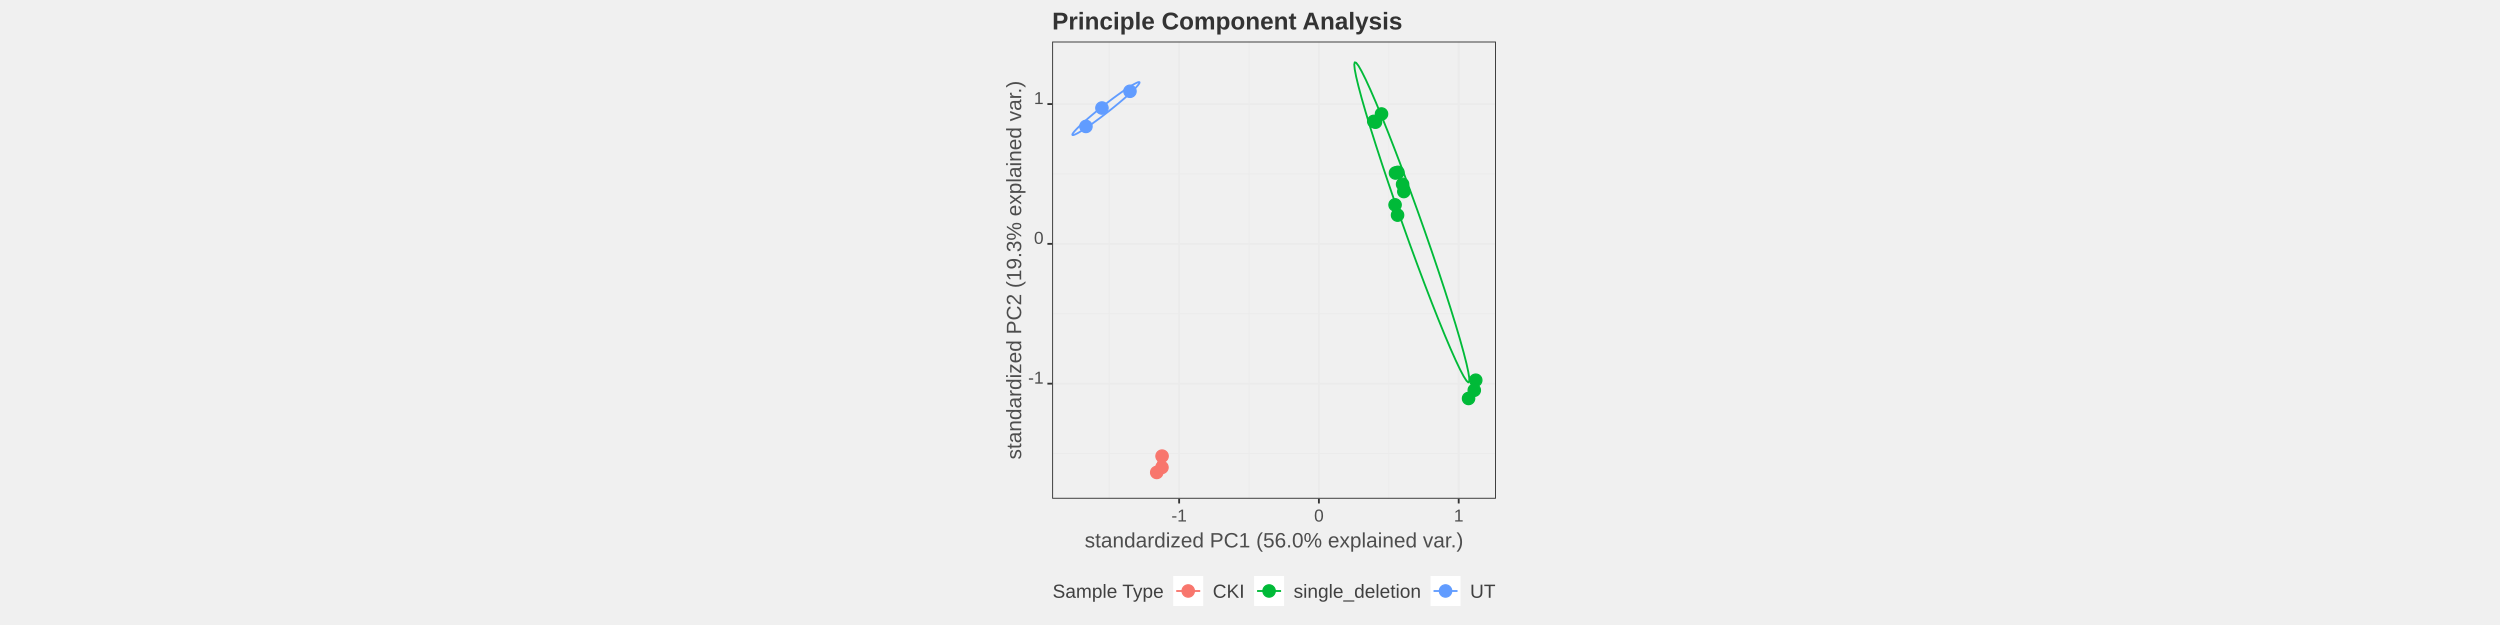
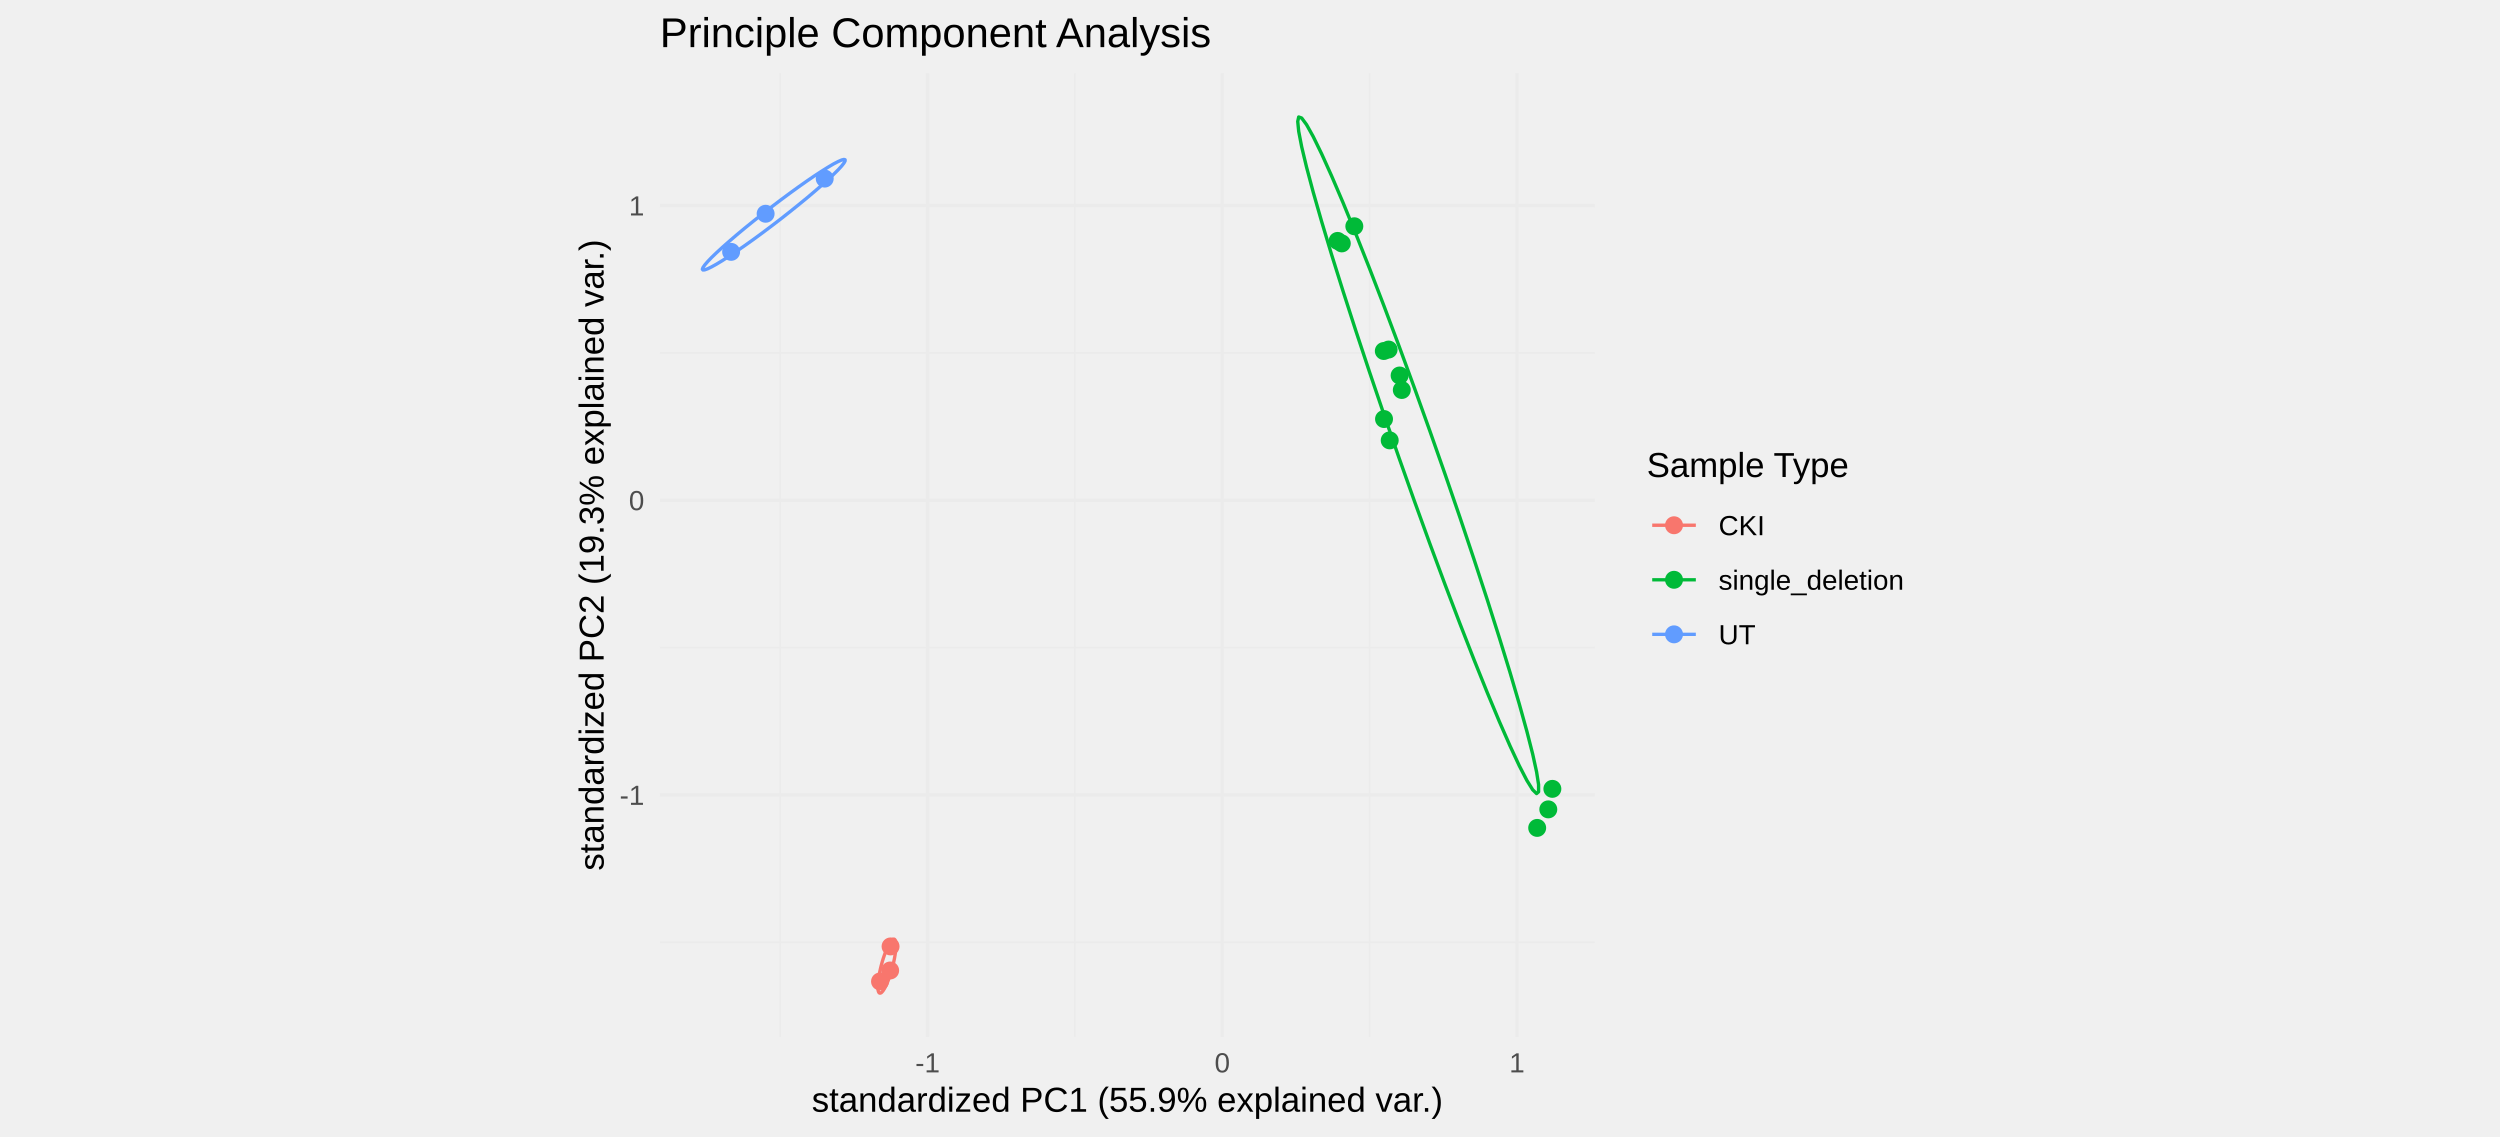
- <svg xmlns="http://www.w3.org/2000/svg" class="svglite" width="1440.00pt" height="360.00pt" viewBox="0 0 1440.00 360.00">
+ <svg xmlns="http://www.w3.org/2000/svg" class="svglite" width="792.00pt" height="360.00pt" viewBox="0 0 792.00 360.00">
  <defs>
    <style type="text/css">
    .svglite line, .svglite polyline, .svglite polygon, .svglite path, .svglite rect, .svglite circle {
      fill: none;
      stroke: #000000;
      stroke-linecap: round;
      stroke-linejoin: round;
      stroke-miterlimit: 10.00;
    }
  </style>
  </defs>
  <rect width="100%" height="100%" style="stroke: none; fill: none;" />
  <defs>
-     <clipPath id="cpMC4wMHwxNDQwLjAwfDAuMDB8MzYwLjAw">
-       <rect x="0.00" y="0.00" width="1440.00" height="360.00" />
+     <clipPath id="cpMC4wMHw3OTIuMDB8MC4wMHwzNjAuMDA=">
+       <rect x="0.00" y="0.00" width="792.00" height="360.00" />
    </clipPath>
  </defs>
-   <g clip-path="url(#cpMC4wMHwxNDQwLjAwfDAuMDB8MzYwLjAw)">
+   <g clip-path="url(#cpMC4wMHw3OTIuMDB8MC4wMHwzNjAuMDA=)">
</g>
  <defs>
-     <clipPath id="cpNTcyLjg3fDg2Ny4xM3wwLjAwfDM2MC4wMA==">
-       <rect x="572.87" y="0.00" width="294.26" height="360.00" />
+     <clipPath id="cpMTc3Ljg4fDYxNC4xMnwwLjAwfDM2MC4wMA==">
+       <rect x="177.88" y="0.00" width="436.25" height="360.00" />
    </clipPath>
  </defs>
-   <g clip-path="url(#cpNTcyLjg3fDg2Ny4xM3wwLjAwfDM2MC4wMA==)">
-     <rect x="572.87" y="0.00" width="294.26" height="360.00" style="stroke-width: 1.07; stroke: none;" />
-   </g>
-   <g clip-path="url(#cpMC4wMHwxNDQwLjAwfDAuMDB8MzYwLjAw)">
+   <g clip-path="url(#cpMTc3Ljg4fDYxNC4xMnwwLjAwfDM2MC4wMA==)">
+ </g>
+   <g clip-path="url(#cpMC4wMHw3OTIuMDB8MC4wMHwzNjAuMDA=)">
</g>
  <defs>
-     <clipPath id="cpNjA2LjA0fDg2MS42NXwyMy45M3wyODcuMjc=">
-       <rect x="606.04" y="23.93" width="255.62" height="263.34" />
+     <clipPath id="cpMjA5LjA1fDUwNS4yNXwyMy4xOHwzMjguNTA=">
+       <rect x="209.05" y="23.18" width="296.20" height="305.33" />
    </clipPath>
  </defs>
-   <g clip-path="url(#cpNjA2LjA0fDg2MS42NXwyMy45M3wyODcuMjc=)">
-     <rect x="606.04" y="23.93" width="255.62" height="263.34" style="stroke-width: 1.07; stroke: none;" />
-     <polyline points="606.04,261.23 861.65,261.23 " style="stroke-width: 0.53; stroke: #EBEBEB; stroke-linecap: butt;" />
-     <polyline points="606.04,180.72 861.65,180.72 " style="stroke-width: 0.53; stroke: #EBEBEB; stroke-linecap: butt;" />
-     <polyline points="606.04,100.20 861.65,100.20 " style="stroke-width: 0.53; stroke: #EBEBEB; stroke-linecap: butt;" />
-     <polyline points="638.92,287.27 638.92,23.93 " style="stroke-width: 0.53; stroke: #EBEBEB; stroke-linecap: butt;" />
-     <polyline points="719.44,287.27 719.44,23.93 " style="stroke-width: 0.53; stroke: #EBEBEB; stroke-linecap: butt;" />
-     <polyline points="799.95,287.27 799.95,23.93 " style="stroke-width: 0.53; stroke: #EBEBEB; stroke-linecap: butt;" />
-     <polyline points="606.04,220.98 861.65,220.98 " style="stroke-width: 1.07; stroke: #EBEBEB; stroke-linecap: butt;" />
-     <polyline points="606.04,140.46 861.65,140.46 " style="stroke-width: 1.07; stroke: #EBEBEB; stroke-linecap: butt;" />
-     <polyline points="606.04,59.95 861.65,59.95 " style="stroke-width: 1.07; stroke: #EBEBEB; stroke-linecap: butt;" />
-     <polyline points="679.18,287.27 679.18,23.93 " style="stroke-width: 1.07; stroke: #EBEBEB; stroke-linecap: butt;" />
-     <polyline points="759.69,287.27 759.69,23.93 " style="stroke-width: 1.07; stroke: #EBEBEB; stroke-linecap: butt;" />
-     <polyline points="840.21,287.27 840.21,23.93 " style="stroke-width: 1.07; stroke: #EBEBEB; stroke-linecap: butt;" />
-     <circle cx="666.28" cy="272.13" r="1.95" style="stroke-width: 0.71; stroke: #F8766D; fill: #F8766D;" />
-     <circle cx="669.35" cy="262.72" r="1.95" style="stroke-width: 0.71; stroke: #F8766D; fill: #F8766D;" />
-     <circle cx="669.28" cy="269.23" r="1.95" style="stroke-width: 0.71; stroke: #F8766D; fill: #F8766D;" />
-     <circle cx="803.56" cy="118.00" r="1.95" style="stroke-width: 0.71; stroke: #00BA38; fill: #00BA38;" />
-     <circle cx="804.99" cy="123.91" r="1.95" style="stroke-width: 0.71; stroke: #00BA38; fill: #00BA38;" />
-     <circle cx="808.61" cy="110.33" r="1.95" style="stroke-width: 0.71; stroke: #00BA38; fill: #00BA38;" />
-     <circle cx="792.28" cy="70.38" r="1.95" style="stroke-width: 0.71; stroke: #00BA38; fill: #00BA38;" />
-     <circle cx="795.75" cy="65.66" r="1.95" style="stroke-width: 0.71; stroke: #00BA38; fill: #00BA38;" />
-     <circle cx="791.29" cy="69.92" r="1.95" style="stroke-width: 0.71; stroke: #00BA38; fill: #00BA38;" />
-     <circle cx="845.89" cy="229.52" r="1.95" style="stroke-width: 0.71; stroke: #00BA38; fill: #00BA38;" />
-     <circle cx="850.03" cy="219.00" r="1.95" style="stroke-width: 0.71; stroke: #00BA38; fill: #00BA38;" />
-     <circle cx="849.18" cy="224.78" r="1.95" style="stroke-width: 0.71; stroke: #00BA38; fill: #00BA38;" />
-     <circle cx="805.21" cy="99.28" r="1.95" style="stroke-width: 0.71; stroke: #00BA38; fill: #00BA38;" />
-     <circle cx="803.80" cy="99.65" r="1.95" style="stroke-width: 0.71; stroke: #00BA38; fill: #00BA38;" />
-     <circle cx="807.89" cy="106.14" r="1.95" style="stroke-width: 0.71; stroke: #00BA38; fill: #00BA38;" />
-     <circle cx="634.72" cy="62.22" r="1.95" style="stroke-width: 0.71; stroke: #619CFF; fill: #619CFF;" />
-     <circle cx="625.50" cy="72.83" r="1.95" style="stroke-width: 0.71; stroke: #619CFF; fill: #619CFF;" />
-     <circle cx="650.86" cy="52.58" r="1.95" style="stroke-width: 0.71; stroke: #619CFF; fill: #619CFF;" />
-     <polyline points="665.65,273.50 665.67,274.07 665.74,274.54 665.85,274.90 665.99,275.15 666.18,275.28 666.40,275.30 666.65,275.19 666.93,274.97 667.23,274.63 667.55,274.19 667.88,273.64 668.22,273.00 668.55,272.28 668.89,271.49 669.22,270.64 669.53,269.75 669.82,268.83 670.08,267.90 670.32,266.97 670.52,266.06 670.69,265.18 670.81,264.35 670.90,263.57 670.94,262.87 670.94,262.26 670.90,261.74 670.81,261.32 670.69,261.01 670.52,260.82 670.32,260.75 670.08,260.80 669.82,260.96 669.53,261.24 669.22,261.63 668.89,262.13 668.55,262.73 668.22,263.41 667.88,264.16 667.55,264.98 667.23,265.86 666.93,266.76 666.65,267.69 666.40,268.62 666.18,269.54 665.99,270.44 665.85,271.30 665.74,272.10 665.67,272.84 665.65,273.50 665.65,273.50 665.67,272.84 665.74,272.10 665.85,271.30 665.99,270.44 666.18,269.54 666.40,268.62 666.65,267.69 666.93,266.76 667.23,265.86 667.55,264.98 667.88,264.16 668.22,263.41 668.55,262.73 668.89,262.13 669.22,261.63 669.53,261.24 669.82,260.96 670.08,260.80 670.32,260.75 670.52,260.82 670.69,261.01 670.81,261.32 670.90,261.74 670.94,262.26 670.94,262.87 670.90,263.57 670.81,264.35 670.69,265.18 670.52,266.06 670.32,266.97 670.08,267.90 669.82,268.83 669.53,269.75 669.22,270.64 668.89,271.49 668.55,272.28 668.22,273.00 667.88,273.64 667.55,274.19 667.23,274.63 666.93,274.97 666.65,275.19 666.40,275.30 666.18,275.28 665.99,275.15 665.85,274.90 665.74,274.54 665.67,274.07 665.65,273.50 " style="stroke-width: 1.07; stroke: #F8766D; stroke-linecap: butt;" />
-     <polyline points="780.06,37.17 780.33,39.93 781.14,44.14 782.48,49.73 784.32,56.60 786.64,64.65 789.39,73.73 792.54,83.71 796.02,94.42 799.79,105.68 803.77,117.31 807.92,129.11 812.14,140.90 816.39,152.47 820.58,163.64 824.65,174.23 828.54,184.07 832.17,192.98 835.49,200.82 838.45,207.47 840.99,212.82 843.07,216.77 844.67,219.27 845.74,220.27 846.29,219.75 846.29,217.73 845.74,214.24 844.67,209.33 843.07,203.09 840.99,195.61 838.45,187.03 835.49,177.48 832.17,167.11 828.54,156.11 824.65,144.64 820.58,132.90 816.39,121.08 812.14,109.38 807.92,97.98 803.77,87.07 799.79,76.84 796.02,67.45 792.54,59.06 789.39,51.79 786.64,45.78 784.32,41.12 782.48,37.89 781.14,36.14 780.33,35.90 780.06,37.17 780.06,37.17 780.33,35.90 781.14,36.14 782.48,37.89 784.32,41.12 786.64,45.78 789.39,51.79 792.54,59.06 796.02,67.45 799.79,76.84 803.77,87.07 807.92,97.98 812.14,109.38 816.39,121.08 820.58,132.90 824.65,144.64 828.54,156.11 832.17,167.11 835.49,177.48 838.45,187.03 840.99,195.61 843.07,203.09 844.67,209.33 845.74,214.24 846.29,217.73 846.29,219.75 845.74,220.27 844.67,219.27 843.07,216.77 840.99,212.82 838.45,207.47 835.49,200.82 832.17,192.98 828.54,184.07 824.65,174.23 820.58,163.64 816.39,152.47 812.14,140.90 807.92,129.11 803.77,117.31 799.79,105.68 796.02,94.42 792.54,83.71 789.39,73.73 786.64,64.65 784.32,56.60 782.48,49.73 781.14,44.14 780.33,39.93 780.06,37.17 " style="stroke-width: 1.07; stroke: #00BA38; stroke-linecap: butt;" />
-     <polyline points="617.65,77.57 617.81,77.81 618.29,77.79 619.07,77.52 620.15,77.01 621.50,76.26 623.11,75.28 624.95,74.09 626.98,72.72 629.19,71.18 631.51,69.49 633.94,67.70 636.41,65.81 638.89,63.88 641.34,61.92 643.72,59.97 645.99,58.07 648.11,56.24 650.05,54.51 651.78,52.91 653.26,51.47 654.48,50.22 655.41,49.16 656.04,48.33 656.36,47.73 656.36,47.37 656.04,47.26 655.41,47.40 654.48,47.80 653.26,48.43 651.78,49.29 650.05,50.38 648.11,51.66 645.99,53.12 643.72,54.74 641.34,56.48 638.89,58.32 636.41,60.24 633.94,62.19 631.51,64.15 629.19,66.08 626.98,67.95 624.95,69.73 623.11,71.40 621.50,72.92 620.15,74.27 619.07,75.43 618.29,76.37 617.81,77.09 617.65,77.57 617.65,77.57 617.81,77.09 618.29,76.37 619.07,75.43 620.15,74.27 621.50,72.92 623.11,71.40 624.95,69.73 626.98,67.95 629.19,66.08 631.51,64.15 633.94,62.19 636.41,60.24 638.89,58.32 641.34,56.48 643.72,54.74 645.99,53.12 648.11,51.66 650.05,50.38 651.78,49.29 653.26,48.43 654.48,47.80 655.41,47.40 656.04,47.26 656.36,47.37 656.36,47.73 656.04,48.33 655.41,49.16 654.48,50.22 653.26,51.47 651.78,52.91 650.05,54.51 648.11,56.24 645.99,58.07 643.72,59.97 641.34,61.92 638.89,63.88 636.41,65.81 633.94,67.70 631.51,69.49 629.19,71.18 626.98,72.72 624.95,74.09 623.11,75.28 621.50,76.26 620.15,77.01 619.07,77.52 618.29,77.79 617.81,77.81 617.65,77.57 " style="stroke-width: 1.07; stroke: #619CFF; stroke-linecap: butt;" />
-     <circle cx="666.28" cy="272.13" r="3.56" style="stroke-width: 0.71; stroke: #F8766D; fill: #F8766D;" />
-     <circle cx="669.35" cy="262.72" r="3.56" style="stroke-width: 0.71; stroke: #F8766D; fill: #F8766D;" />
-     <circle cx="669.28" cy="269.23" r="3.56" style="stroke-width: 0.71; stroke: #F8766D; fill: #F8766D;" />
-     <circle cx="803.56" cy="118.00" r="3.56" style="stroke-width: 0.71; stroke: #00BA38; fill: #00BA38;" />
-     <circle cx="804.99" cy="123.91" r="3.56" style="stroke-width: 0.71; stroke: #00BA38; fill: #00BA38;" />
-     <circle cx="808.61" cy="110.33" r="3.56" style="stroke-width: 0.71; stroke: #00BA38; fill: #00BA38;" />
-     <circle cx="792.28" cy="70.38" r="3.56" style="stroke-width: 0.71; stroke: #00BA38; fill: #00BA38;" />
-     <circle cx="795.75" cy="65.66" r="3.56" style="stroke-width: 0.71; stroke: #00BA38; fill: #00BA38;" />
-     <circle cx="791.29" cy="69.92" r="3.56" style="stroke-width: 0.71; stroke: #00BA38; fill: #00BA38;" />
-     <circle cx="845.89" cy="229.52" r="3.56" style="stroke-width: 0.71; stroke: #00BA38; fill: #00BA38;" />
-     <circle cx="850.03" cy="219.00" r="3.56" style="stroke-width: 0.71; stroke: #00BA38; fill: #00BA38;" />
-     <circle cx="849.18" cy="224.78" r="3.56" style="stroke-width: 0.71; stroke: #00BA38; fill: #00BA38;" />
-     <circle cx="805.21" cy="99.28" r="3.56" style="stroke-width: 0.71; stroke: #00BA38; fill: #00BA38;" />
-     <circle cx="803.80" cy="99.65" r="3.56" style="stroke-width: 0.71; stroke: #00BA38; fill: #00BA38;" />
-     <circle cx="807.89" cy="106.14" r="3.56" style="stroke-width: 0.71; stroke: #00BA38; fill: #00BA38;" />
-     <circle cx="634.72" cy="62.22" r="3.56" style="stroke-width: 0.71; stroke: #619CFF; fill: #619CFF;" />
-     <circle cx="625.50" cy="72.83" r="3.56" style="stroke-width: 0.71; stroke: #619CFF; fill: #619CFF;" />
-     <circle cx="650.86" cy="52.58" r="3.56" style="stroke-width: 0.71; stroke: #619CFF; fill: #619CFF;" />
-     <rect x="606.04" y="23.93" width="255.62" height="263.34" style="stroke-width: 1.07; stroke: #333333;" />
+   <g clip-path="url(#cpMjA5LjA1fDUwNS4yNXwyMy4xOHwzMjguNTA=)">
+     <polyline points="209.05,298.52 505.25,298.52 " style="stroke-width: 0.53; stroke: #EBEBEB; stroke-linecap: butt;" />
+     <polyline points="209.05,205.16 505.25,205.16 " style="stroke-width: 0.53; stroke: #EBEBEB; stroke-linecap: butt;" />
+     <polyline points="209.05,111.80 505.25,111.80 " style="stroke-width: 0.53; stroke: #EBEBEB; stroke-linecap: butt;" />
+     <polyline points="247.18,328.50 247.18,23.18 " style="stroke-width: 0.53; stroke: #EBEBEB; stroke-linecap: butt;" />
+     <polyline points="340.54,328.50 340.54,23.18 " style="stroke-width: 0.53; stroke: #EBEBEB; stroke-linecap: butt;" />
+     <polyline points="433.90,328.50 433.90,23.18 " style="stroke-width: 0.53; stroke: #EBEBEB; stroke-linecap: butt;" />
+     <polyline points="209.05,251.84 505.25,251.84 " style="stroke-width: 1.07; stroke: #EBEBEB; stroke-linecap: butt;" />
+     <polyline points="209.05,158.48 505.25,158.48 " style="stroke-width: 1.07; stroke: #EBEBEB; stroke-linecap: butt;" />
+     <polyline points="209.05,65.12 505.25,65.12 " style="stroke-width: 1.07; stroke: #EBEBEB; stroke-linecap: butt;" />
+     <polyline points="293.86,328.50 293.86,23.18 " style="stroke-width: 1.07; stroke: #EBEBEB; stroke-linecap: butt;" />
+     <polyline points="387.22,328.50 387.22,23.18 " style="stroke-width: 1.07; stroke: #EBEBEB; stroke-linecap: butt;" />
+     <polyline points="480.58,328.50 480.58,23.18 " style="stroke-width: 1.07; stroke: #EBEBEB; stroke-linecap: butt;" />
+     <circle cx="278.79" cy="310.93" r="1.95" style="stroke-width: 0.71; stroke: #F8766D; fill: #F8766D;" />
+     <circle cx="282.13" cy="299.83" r="1.95" style="stroke-width: 0.71; stroke: #F8766D; fill: #F8766D;" />
+     <circle cx="282.00" cy="307.45" r="1.95" style="stroke-width: 0.71; stroke: #F8766D; fill: #F8766D;" />
+     <circle cx="438.46" cy="132.75" r="1.95" style="stroke-width: 0.71; stroke: #00BA38; fill: #00BA38;" />
+     <circle cx="440.26" cy="139.51" r="1.95" style="stroke-width: 0.71; stroke: #00BA38; fill: #00BA38;" />
+     <circle cx="444.09" cy="123.55" r="1.95" style="stroke-width: 0.71; stroke: #00BA38; fill: #00BA38;" />
+     <circle cx="425.08" cy="77.11" r="1.95" style="stroke-width: 0.71; stroke: #00BA38; fill: #00BA38;" />
+     <circle cx="429.05" cy="71.68" r="1.95" style="stroke-width: 0.71; stroke: #00BA38; fill: #00BA38;" />
+     <circle cx="423.76" cy="76.32" r="1.95" style="stroke-width: 0.71; stroke: #00BA38; fill: #00BA38;" />
+     <circle cx="486.98" cy="262.28" r="1.95" style="stroke-width: 0.71; stroke: #00BA38; fill: #00BA38;" />
+     <circle cx="491.79" cy="249.91" r="1.95" style="stroke-width: 0.71; stroke: #00BA38; fill: #00BA38;" />
+     <circle cx="490.50" cy="256.41" r="1.95" style="stroke-width: 0.71; stroke: #00BA38; fill: #00BA38;" />
+     <circle cx="439.91" cy="110.74" r="1.95" style="stroke-width: 0.71; stroke: #00BA38; fill: #00BA38;" />
+     <circle cx="438.39" cy="111.20" r="1.95" style="stroke-width: 0.71; stroke: #00BA38; fill: #00BA38;" />
+     <circle cx="443.40" cy="118.96" r="1.95" style="stroke-width: 0.71; stroke: #00BA38; fill: #00BA38;" />
+     <circle cx="242.55" cy="67.72" r="1.95" style="stroke-width: 0.71; stroke: #619CFF; fill: #619CFF;" />
+     <circle cx="231.62" cy="79.79" r="1.95" style="stroke-width: 0.71; stroke: #619CFF; fill: #619CFF;" />
+     <circle cx="261.27" cy="56.58" r="1.95" style="stroke-width: 0.71; stroke: #619CFF; fill: #619CFF;" />
+     <polyline points="278.11,312.62 278.13,313.27 278.20,313.81 278.32,314.21 278.48,314.49 278.68,314.63 278.92,314.62 279.19,314.48 279.49,314.19 279.81,313.78 280.16,313.24 280.52,312.58 280.88,311.81 281.25,310.95 281.61,310.01 281.96,309.00 282.30,307.95 282.61,306.86 282.90,305.76 283.15,304.67 283.37,303.60 283.55,302.57 283.69,301.60 283.78,300.70 283.83,299.89 283.83,299.18 283.78,298.59 283.69,298.11 283.55,297.77 283.37,297.56 283.15,297.50 282.90,297.57 282.61,297.78 282.30,298.13 281.96,298.61 281.61,299.22 281.25,299.93 280.88,300.75 280.52,301.65 280.16,302.63 279.81,303.66 279.49,304.73 279.19,305.82 278.92,306.92 278.68,308.01 278.48,309.06 278.32,310.06 278.20,311.00 278.13,311.85 278.11,312.62 278.11,312.62 278.13,311.85 278.20,311.00 278.32,310.06 278.48,309.06 278.68,308.01 278.92,306.92 279.19,305.82 279.49,304.73 279.81,303.66 280.16,302.63 280.52,301.65 280.88,300.75 281.25,299.93 281.61,299.22 281.96,298.61 282.30,298.13 282.61,297.78 282.90,297.57 283.15,297.50 283.37,297.56 283.55,297.77 283.69,298.11 283.78,298.59 283.83,299.18 283.83,299.89 283.78,300.70 283.69,301.60 283.55,302.57 283.37,303.60 283.15,304.67 282.90,305.76 282.61,306.86 282.30,307.95 281.96,309.00 281.61,310.01 281.25,310.95 280.88,311.81 280.52,312.58 280.16,313.24 279.81,313.78 279.49,314.19 279.19,314.48 278.92,314.62 278.68,314.63 278.48,314.49 278.32,314.21 278.20,313.81 278.13,313.27 278.11,312.62 " style="stroke-width: 1.07; stroke: #F8766D; stroke-linecap: butt;" />
+     <polyline points="411.12,38.48 411.43,41.64 412.37,46.49 413.91,52.94 416.03,60.89 418.70,70.20 421.87,80.74 425.50,92.31 429.51,104.74 433.85,117.81 438.44,131.32 443.21,145.04 448.08,158.74 452.97,172.21 457.80,185.21 462.50,197.55 466.97,209.00 471.16,219.40 474.98,228.55 478.39,236.33 481.31,242.59 483.71,247.23 485.55,250.19 486.79,251.40 487.42,250.85 487.42,248.55 486.79,244.54 485.55,238.88 483.71,231.67 481.31,223.02 478.39,213.07 474.98,202.00 471.16,189.97 466.97,177.20 462.50,163.88 457.80,150.24 452.97,136.50 448.08,122.88 443.21,109.62 438.44,96.92 433.85,85.00 429.51,74.06 425.50,64.26 421.87,55.78 418.70,48.75 416.03,43.28 413.91,39.48 412.37,37.39 411.43,37.06 411.12,38.48 411.12,38.48 411.43,37.06 412.37,37.39 413.91,39.48 416.03,43.28 418.70,48.75 421.87,55.78 425.50,64.26 429.51,74.06 433.85,85.00 438.44,96.92 443.21,109.62 448.08,122.88 452.97,136.50 457.80,150.24 462.50,163.88 466.97,177.20 471.16,189.97 474.98,202.00 478.39,213.07 481.31,223.02 483.71,231.67 485.55,238.88 486.79,244.54 487.42,248.55 487.42,250.85 486.79,251.40 485.55,250.19 483.71,247.23 481.31,242.59 478.39,236.33 474.98,228.55 471.16,219.40 466.97,209.00 462.50,197.55 457.80,185.21 452.97,172.21 448.08,158.74 443.21,145.04 438.44,131.32 433.85,117.81 429.51,104.74 425.50,92.31 421.87,80.74 418.70,70.20 416.03,60.89 413.91,52.94 412.37,46.49 411.43,41.64 411.12,38.48 " style="stroke-width: 1.07; stroke: #00BA38; stroke-linecap: butt;" />
+     <polyline points="222.51,85.29 222.70,85.53 223.25,85.49 224.17,85.16 225.42,84.55 227.01,83.67 228.89,82.53 231.03,81.15 233.41,79.56 235.98,77.78 238.71,75.84 241.53,73.77 244.42,71.60 247.32,69.38 250.18,67.13 252.96,64.90 255.61,62.73 258.09,60.63 260.36,58.66 262.38,56.85 264.11,55.21 265.54,53.79 266.63,52.60 267.36,51.66 267.73,51.00 267.73,50.61 267.36,50.51 266.63,50.69 265.54,51.17 264.11,51.91 262.38,52.93 260.36,54.19 258.09,55.67 255.61,57.36 252.96,59.23 250.18,61.24 247.32,63.36 244.42,65.56 241.53,67.80 238.71,70.04 235.98,72.25 233.41,74.39 231.03,76.43 228.89,78.32 227.01,80.05 225.42,81.58 224.17,82.89 223.25,83.96 222.70,84.76 222.51,85.29 222.51,85.29 222.70,84.76 223.25,83.96 224.17,82.89 225.42,81.58 227.01,80.05 228.89,78.32 231.03,76.43 233.41,74.39 235.98,72.25 238.71,70.04 241.53,67.80 244.42,65.56 247.32,63.36 250.18,61.24 252.96,59.23 255.61,57.36 258.09,55.67 260.36,54.19 262.38,52.93 264.11,51.91 265.54,51.17 266.63,50.69 267.36,50.51 267.73,50.61 267.73,51.00 267.36,51.66 266.63,52.60 265.54,53.79 264.11,55.21 262.38,56.85 260.36,58.66 258.09,60.63 255.61,62.73 252.96,64.90 250.18,67.13 247.32,69.38 244.42,71.60 241.53,73.77 238.71,75.84 235.98,77.78 233.41,79.56 231.03,81.15 228.89,82.53 227.01,83.67 225.42,84.55 224.17,85.16 223.25,85.49 222.70,85.53 222.51,85.29 " style="stroke-width: 1.07; stroke: #619CFF; stroke-linecap: butt;" />
+     <circle cx="278.79" cy="310.93" r="2.49" style="stroke-width: 0.71; stroke: #F8766D; fill: #F8766D;" />
+     <circle cx="282.13" cy="299.83" r="2.49" style="stroke-width: 0.71; stroke: #F8766D; fill: #F8766D;" />
+     <circle cx="282.00" cy="307.45" r="2.49" style="stroke-width: 0.71; stroke: #F8766D; fill: #F8766D;" />
+     <circle cx="438.46" cy="132.75" r="2.49" style="stroke-width: 0.71; stroke: #00BA38; fill: #00BA38;" />
+     <circle cx="440.26" cy="139.51" r="2.49" style="stroke-width: 0.71; stroke: #00BA38; fill: #00BA38;" />
+     <circle cx="444.09" cy="123.55" r="2.49" style="stroke-width: 0.71; stroke: #00BA38; fill: #00BA38;" />
+     <circle cx="425.08" cy="77.11" r="2.49" style="stroke-width: 0.71; stroke: #00BA38; fill: #00BA38;" />
+     <circle cx="429.05" cy="71.68" r="2.49" style="stroke-width: 0.71; stroke: #00BA38; fill: #00BA38;" />
+     <circle cx="423.76" cy="76.32" r="2.49" style="stroke-width: 0.71; stroke: #00BA38; fill: #00BA38;" />
+     <circle cx="486.98" cy="262.28" r="2.49" style="stroke-width: 0.71; stroke: #00BA38; fill: #00BA38;" />
+     <circle cx="491.79" cy="249.91" r="2.49" style="stroke-width: 0.71; stroke: #00BA38; fill: #00BA38;" />
+     <circle cx="490.50" cy="256.41" r="2.49" style="stroke-width: 0.71; stroke: #00BA38; fill: #00BA38;" />
+     <circle cx="439.91" cy="110.74" r="2.49" style="stroke-width: 0.71; stroke: #00BA38; fill: #00BA38;" />
+     <circle cx="438.39" cy="111.20" r="2.49" style="stroke-width: 0.71; stroke: #00BA38; fill: #00BA38;" />
+     <circle cx="443.40" cy="118.96" r="2.49" style="stroke-width: 0.71; stroke: #00BA38; fill: #00BA38;" />
+     <circle cx="242.55" cy="67.72" r="2.49" style="stroke-width: 0.71; stroke: #619CFF; fill: #619CFF;" />
+     <circle cx="231.62" cy="79.79" r="2.49" style="stroke-width: 0.71; stroke: #619CFF; fill: #619CFF;" />
+     <circle cx="261.27" cy="56.58" r="2.49" style="stroke-width: 0.71; stroke: #619CFF; fill: #619CFF;" />
  </g>
-   <g clip-path="url(#cpMC4wMHwxNDQwLjAwfDAuMDB8MzYwLjAw)">
-     <text x="601.10" y="220.98" text-anchor="end" style="font-size: 10.00px; fill: #4D4D4D; font-family: Arial;" textLength="8.90px" lengthAdjust="spacingAndGlyphs">-1</text>
-     <text x="601.10" y="140.46" text-anchor="end" style="font-size: 10.00px; fill: #4D4D4D; font-family: Arial;" textLength="5.57px" lengthAdjust="spacingAndGlyphs">0</text>
-     <text x="601.10" y="59.95" text-anchor="end" style="font-size: 10.00px; fill: #4D4D4D; font-family: Arial;" textLength="5.57px" lengthAdjust="spacingAndGlyphs">1</text>
-     <polyline points="603.30,220.98 606.04,220.98 " style="stroke-width: 1.07; stroke: #333333; stroke-linecap: butt;" />
-     <polyline points="603.30,140.46 606.04,140.46 " style="stroke-width: 1.07; stroke: #333333; stroke-linecap: butt;" />
-     <polyline points="603.30,59.95 606.04,59.95 " style="stroke-width: 1.07; stroke: #333333; stroke-linecap: butt;" />
-     <polyline points="679.18,290.01 679.18,287.27 " style="stroke-width: 1.07; stroke: #333333; stroke-linecap: butt;" />
-     <polyline points="759.69,290.01 759.69,287.27 " style="stroke-width: 1.07; stroke: #333333; stroke-linecap: butt;" />
-     <polyline points="840.21,290.01 840.21,287.27 " style="stroke-width: 1.07; stroke: #333333; stroke-linecap: butt;" />
-     <text x="679.18" y="300.42" text-anchor="middle" style="font-size: 10.00px; fill: #4D4D4D; font-family: Arial;" textLength="8.90px" lengthAdjust="spacingAndGlyphs">-1</text>
-     <text x="759.69" y="300.42" text-anchor="middle" style="font-size: 10.00px; fill: #4D4D4D; font-family: Arial;" textLength="5.57px" lengthAdjust="spacingAndGlyphs">0</text>
-     <text x="840.21" y="300.42" text-anchor="middle" style="font-size: 10.00px; fill: #4D4D4D; font-family: Arial;" textLength="5.57px" lengthAdjust="spacingAndGlyphs">1</text>
-     <text x="733.84" y="315.32" text-anchor="middle" style="font-size: 12.00px; fill: #4D4D4D; font-family: Arial;" textLength="218.15px" lengthAdjust="spacingAndGlyphs">standardized PC1 (56.0% explained var.)</text>
-     <text transform="translate(588.20,155.60) rotate(-90)" text-anchor="middle" style="font-size: 12.00px; fill: #4D4D4D; font-family: Arial;" textLength="218.15px" lengthAdjust="spacingAndGlyphs">standardized PC2 (19.3% explained var.)</text>
-     <rect x="600.80" y="326.28" width="266.09" height="28.24" style="stroke-width: 0.75; stroke: none;" />
-     <rect x="600.80" y="326.28" width="266.09" height="28.24" style="stroke-width: 1.07; stroke: none;" />
-     <text x="606.28" y="344.34" style="font-size: 11.00px; fill: #404040; font-family: Arial;" textLength="64.02px" lengthAdjust="spacingAndGlyphs">Sample Type</text>
-     <rect x="675.77" y="331.76" width="17.28" height="17.28" style="stroke-width: 1.07; stroke: none; fill: #FFFFFF;" />
-     <circle cx="684.41" cy="340.40" r="1.95" style="stroke-width: 0.71; stroke: #F8766D; fill: #F8766D;" />
-     <line x1="677.50" y1="340.40" x2="691.32" y2="340.40" style="stroke-width: 1.07; stroke: #F8766D; stroke-linecap: butt;" />
-     <circle cx="684.41" cy="340.40" r="3.56" style="stroke-width: 0.71; stroke: #F8766D; fill: #F8766D;" />
-     <rect x="722.35" y="331.76" width="17.28" height="17.28" style="stroke-width: 1.07; stroke: none; fill: #FFFFFF;" />
-     <circle cx="730.99" cy="340.40" r="1.95" style="stroke-width: 0.71; stroke: #00BA38; fill: #00BA38;" />
-     <line x1="724.08" y1="340.40" x2="737.90" y2="340.40" style="stroke-width: 1.07; stroke: #00BA38; stroke-linecap: butt;" />
-     <circle cx="730.99" cy="340.40" r="3.56" style="stroke-width: 0.71; stroke: #00BA38; fill: #00BA38;" />
-     <rect x="823.99" y="331.76" width="17.28" height="17.28" style="stroke-width: 1.07; stroke: none; fill: #FFFFFF;" />
-     <circle cx="832.63" cy="340.40" r="1.95" style="stroke-width: 0.71; stroke: #619CFF; fill: #619CFF;" />
-     <line x1="825.72" y1="340.40" x2="839.54" y2="340.40" style="stroke-width: 1.07; stroke: #619CFF; stroke-linecap: butt;" />
-     <circle cx="832.63" cy="340.40" r="3.56" style="stroke-width: 0.71; stroke: #619CFF; fill: #619CFF;" />
-     <text x="698.53" y="344.34" style="font-size: 11.00px; fill: #404040; font-family: Arial;" textLength="18.34px" lengthAdjust="spacingAndGlyphs">CKI</text>
-     <text x="745.11" y="344.34" style="font-size: 11.00px; fill: #404040; font-family: Arial;" textLength="73.40px" lengthAdjust="spacingAndGlyphs">single_deletion</text>
-     <text x="846.75" y="344.34" style="font-size: 11.00px; fill: #404040; font-family: Arial;" textLength="14.66px" lengthAdjust="spacingAndGlyphs">UT</text>
-     <text x="606.04" y="16.97" style="font-size: 14.00px; font-weight: bold; fill: #333333; font-family: Arial;" textLength="201.66px" lengthAdjust="spacingAndGlyphs">Principle Component Analysis</text>
+   <g clip-path="url(#cpMC4wMHw3OTIuMDB8MC4wMHwzNjAuMDA=)">
+     <text x="204.12" y="254.99" text-anchor="end" style="font-size: 8.80px; fill: #4D4D4D; font-family: Arial;" textLength="7.83px" lengthAdjust="spacingAndGlyphs">-1</text>
+     <text x="204.12" y="161.63" text-anchor="end" style="font-size: 8.80px; fill: #4D4D4D; font-family: Arial;" textLength="4.90px" lengthAdjust="spacingAndGlyphs">0</text>
+     <text x="204.12" y="68.27" text-anchor="end" style="font-size: 8.80px; fill: #4D4D4D; font-family: Arial;" textLength="4.90px" lengthAdjust="spacingAndGlyphs">1</text>
+     <text x="293.86" y="339.74" text-anchor="middle" style="font-size: 8.80px; fill: #4D4D4D; font-family: Arial;" textLength="7.83px" lengthAdjust="spacingAndGlyphs">-1</text>
+     <text x="387.22" y="339.74" text-anchor="middle" style="font-size: 8.80px; fill: #4D4D4D; font-family: Arial;" textLength="4.90px" lengthAdjust="spacingAndGlyphs">0</text>
+     <text x="480.58" y="339.74" text-anchor="middle" style="font-size: 8.80px; fill: #4D4D4D; font-family: Arial;" textLength="4.90px" lengthAdjust="spacingAndGlyphs">1</text>
+     <text x="357.15" y="352.20" text-anchor="middle" style="font-size: 11.00px; font-family: Arial;" textLength="200.02px" lengthAdjust="spacingAndGlyphs">standardized PC1 (55.9% explained var.)</text>
+     <text transform="translate(191.23,175.84) rotate(-90)" text-anchor="middle" style="font-size: 11.00px; font-family: Arial;" textLength="200.02px" lengthAdjust="spacingAndGlyphs">standardized PC2 (19.3% explained var.)</text>
+     <text x="521.69" y="151.12" style="font-size: 11.00px; font-family: Arial;" textLength="64.02px" lengthAdjust="spacingAndGlyphs">Sample Type</text>
+     <circle cx="530.33" cy="166.40" r="1.95" style="stroke-width: 0.71; stroke: #F8766D; fill: #F8766D;" />
+     <line x1="523.42" y1="166.40" x2="537.24" y2="166.40" style="stroke-width: 1.07; stroke: #F8766D; stroke-linecap: butt;" />
+     <circle cx="530.33" cy="166.40" r="2.49" style="stroke-width: 0.71; stroke: #F8766D; fill: #F8766D;" />
+     <circle cx="530.33" cy="183.68" r="1.95" style="stroke-width: 0.71; stroke: #00BA38; fill: #00BA38;" />
+     <line x1="523.42" y1="183.68" x2="537.24" y2="183.68" style="stroke-width: 1.07; stroke: #00BA38; stroke-linecap: butt;" />
+     <circle cx="530.33" cy="183.68" r="2.49" style="stroke-width: 0.71; stroke: #00BA38; fill: #00BA38;" />
+     <circle cx="530.33" cy="200.96" r="1.95" style="stroke-width: 0.71; stroke: #619CFF; fill: #619CFF;" />
+     <line x1="523.42" y1="200.96" x2="537.24" y2="200.96" style="stroke-width: 1.07; stroke: #619CFF; stroke-linecap: butt;" />
+     <circle cx="530.33" cy="200.96" r="2.49" style="stroke-width: 0.71; stroke: #619CFF; fill: #619CFF;" />
+     <text x="544.45" y="169.55" style="font-size: 8.80px; font-family: Arial;" textLength="14.67px" lengthAdjust="spacingAndGlyphs">CKI</text>
+     <text x="544.45" y="186.83" style="font-size: 8.80px; font-family: Arial;" textLength="58.72px" lengthAdjust="spacingAndGlyphs">single_deletion</text>
+     <text x="544.45" y="204.11" style="font-size: 8.80px; font-family: Arial;" textLength="11.72px" lengthAdjust="spacingAndGlyphs">UT</text>
+     <text x="209.05" y="14.93" style="font-size: 13.20px; font-family: Arial;" textLength="174.51px" lengthAdjust="spacingAndGlyphs">Principle Component Analysis</text>
  </g>
</svg>
